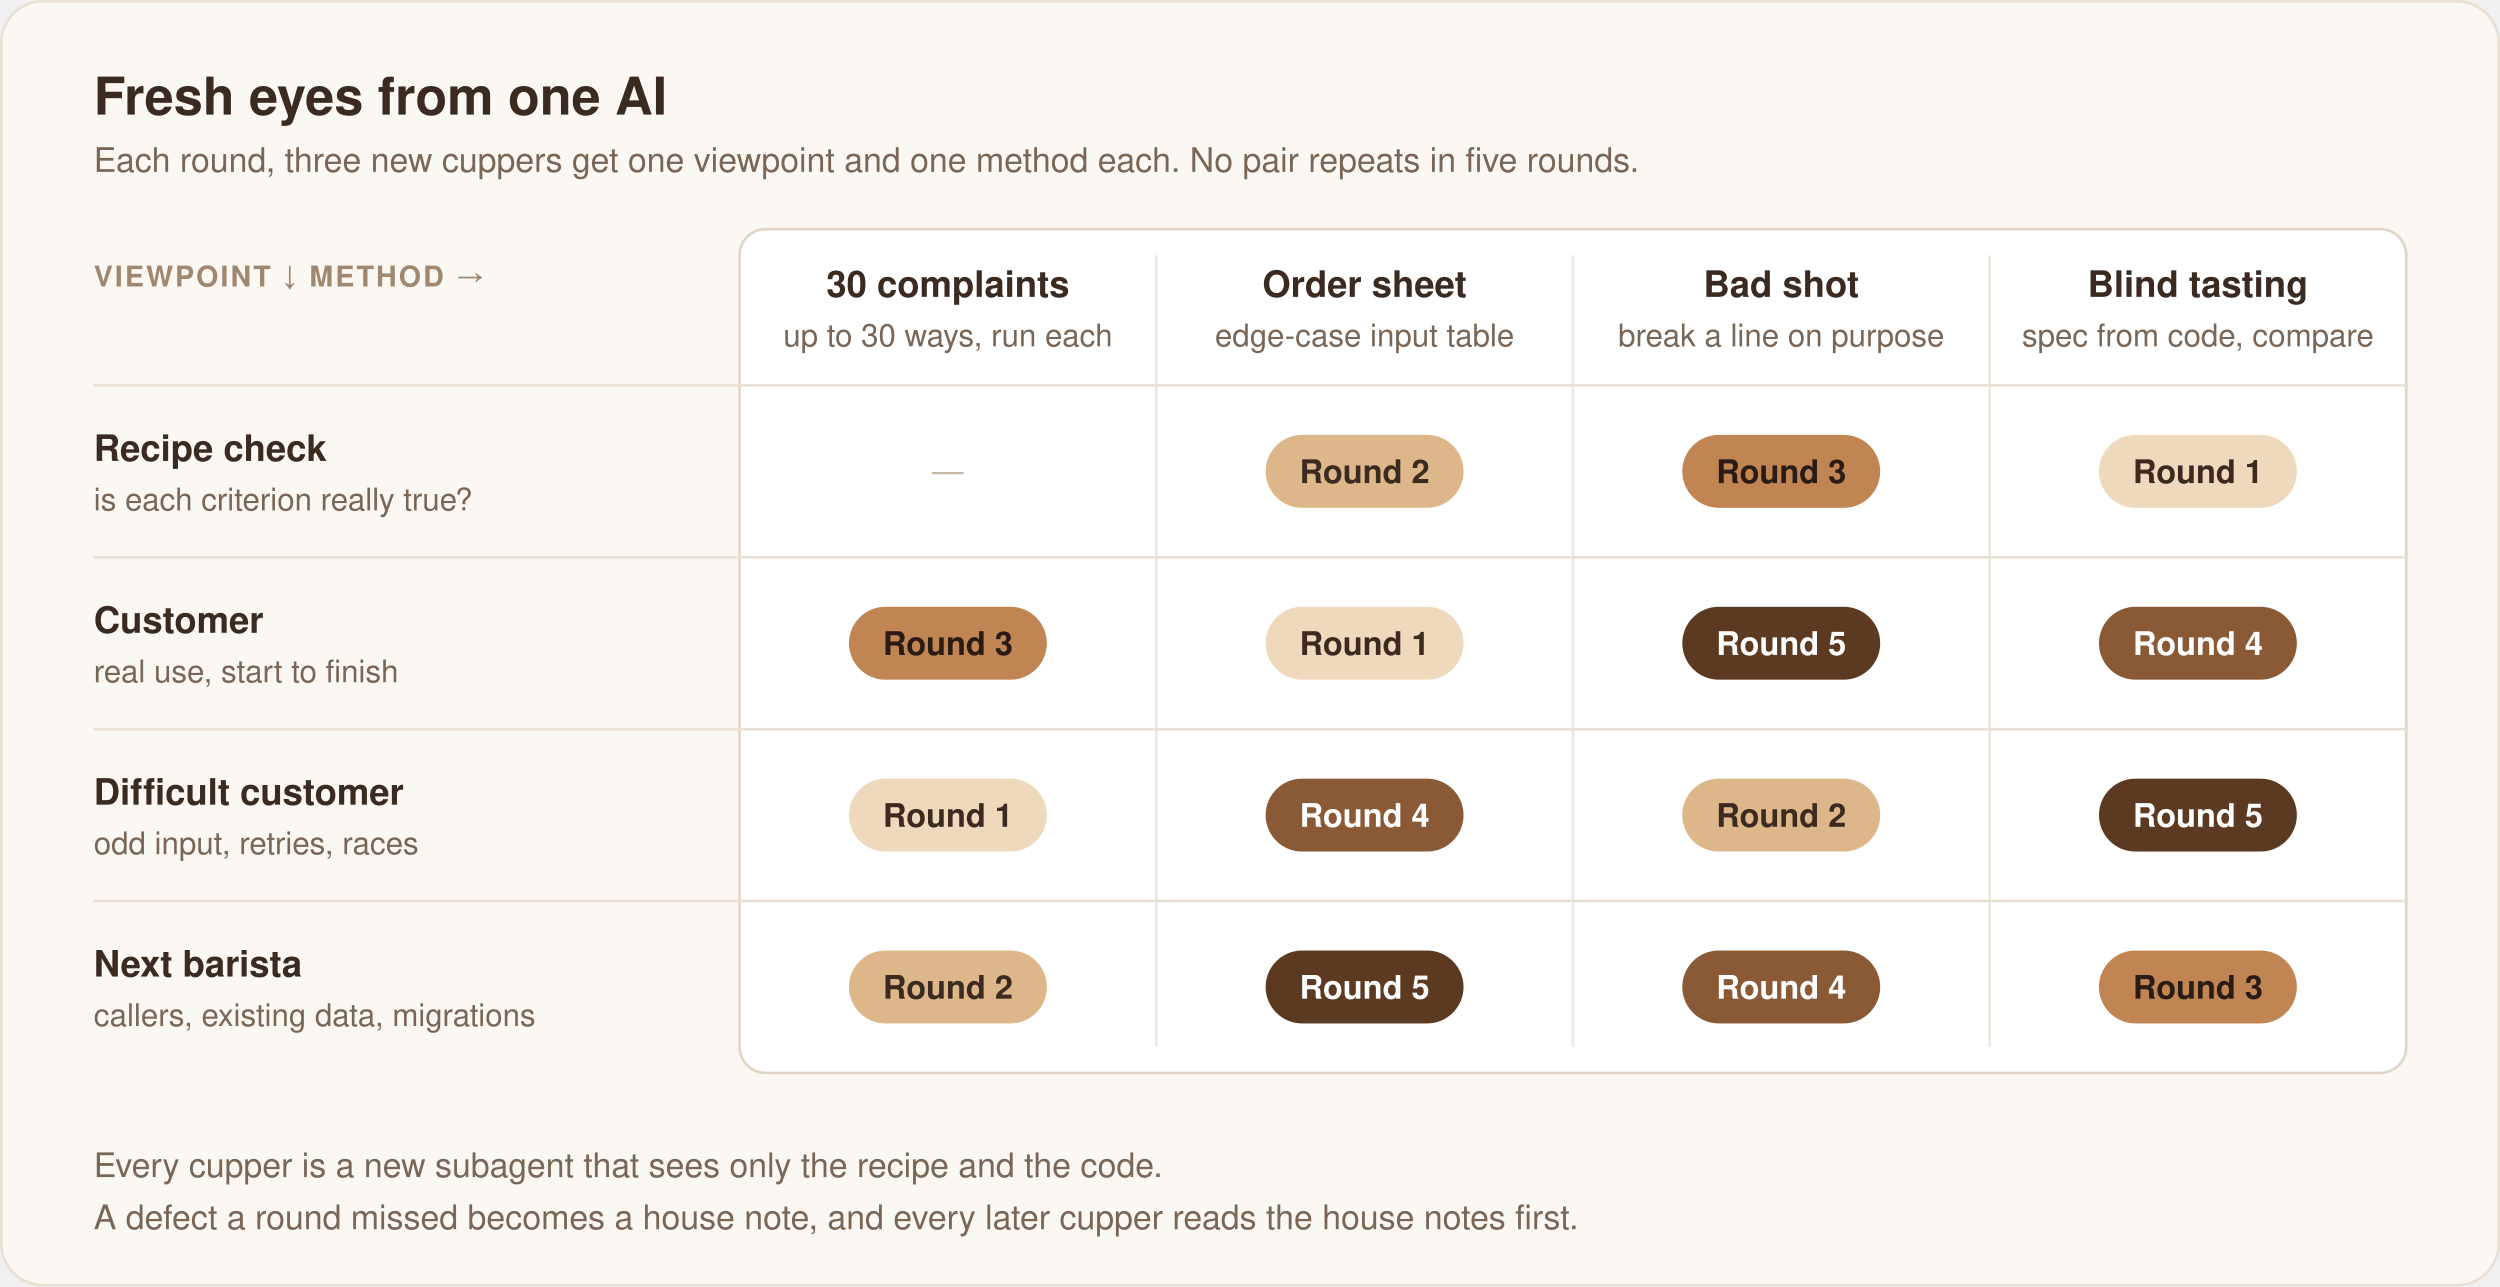
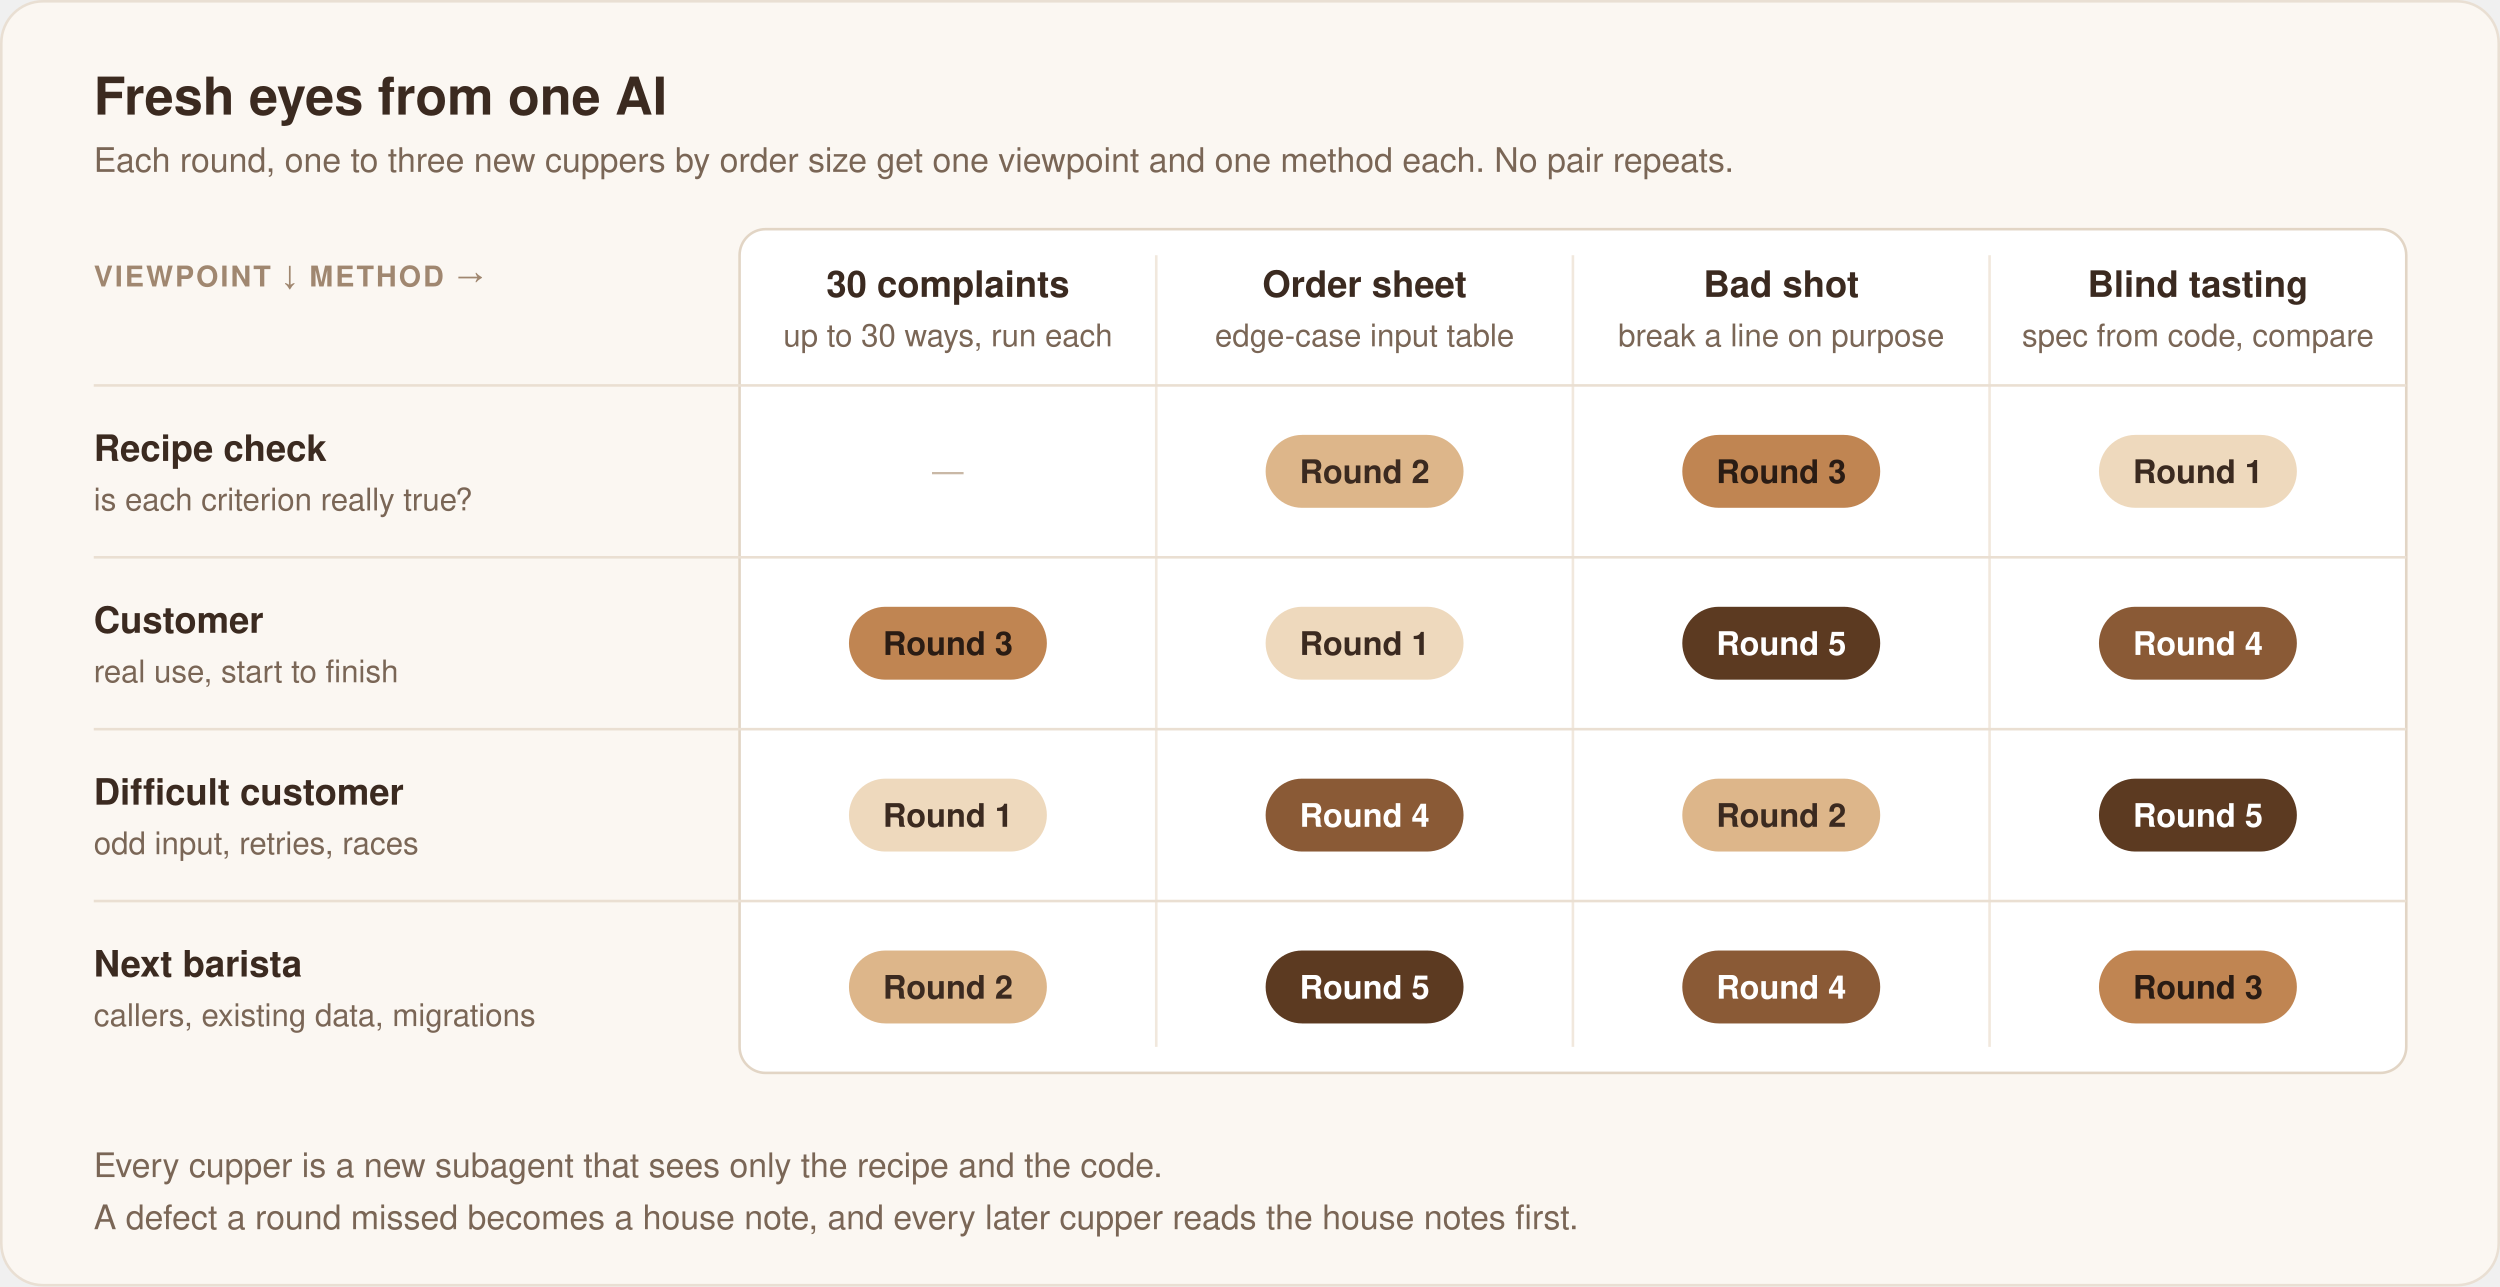
<svg xmlns="http://www.w3.org/2000/svg" width="960" height="494" viewBox="0 0 960 494" role="img" aria-labelledby="t d">
  <style>
    text { font-family: -apple-system, BlinkMacSystemFont, "Segoe UI", Helvetica, Arial, sans-serif; fill: #5B4636; }
    .h1 { font-size: 20px; font-weight: 700; fill: #3B2A20; }
    .sub { font-size: 13px; fill: #7A6656; }
    .name { font-size: 14px; font-weight: 700; fill: #3B2A20; }
    .small { font-size: 12px; fill: #7A6656; }
    .badge { font-size: 12.5px; font-weight: 700; }
    .axis { font-size: 11px; font-weight: 700; letter-spacing: 0.8px; fill: #A08770; }
  </style>
  <rect x="0.5" y="0.5" width="959" height="493" rx="16" fill="#FBF7F2" stroke="#E9DFD3" />
  <text x="36" y="44" class="h1">Fresh eyes from one AI</text>
-   <text x="36" y="66" class="sub">Each round, three new cuppers get one viewpoint and one method each. No pair repeats in five rounds.</text>
+   <text x="36" y="66" class="sub">Each round, one to three new cuppers by order size get one viewpoint and one method each. No pair repeats.</text>
  <rect x="284" y="88" width="640" height="324" rx="10" fill="#FFFFFF" stroke="#E2D5C5" />
  <text x="36" y="110" class="axis">VIEWPOINT ↓   METHOD →</text>
  <text x="364" y="114" class="name" text-anchor="middle">30 complaints</text>
  <text x="364" y="133" class="small" text-anchor="middle">up to 30 ways, run each</text>
  <text x="524" y="114" class="name" text-anchor="middle">Order sheet</text>
  <text x="524" y="133" class="small" text-anchor="middle">edge-case input table</text>
  <path d="M444 98V402" stroke="#F1E8DD" />
  <text x="684" y="114" class="name" text-anchor="middle">Bad shot</text>
  <text x="684" y="133" class="small" text-anchor="middle">break a line on purpose</text>
  <path d="M604 98V402" stroke="#F1E8DD" />
  <text x="844" y="114" class="name" text-anchor="middle">Blind tasting</text>
  <text x="844" y="133" class="small" text-anchor="middle">spec from code, compare</text>
  <path d="M764 98V402" stroke="#F1E8DD" />
  <path d="M36 148H924" stroke="#EADFD2" />
  <text x="36" y="177" class="name">Recipe check</text>
  <text x="36" y="196" class="small">is each criterion really true?</text>
  <text x="364" y="185" class="small" text-anchor="middle" style="fill:#C9B8A6">—</text>
  <rect x="486" y="167" width="76" height="28" rx="14" fill="#DDB68A" />
  <text x="524" y="185.5" class="badge" text-anchor="middle" style="fill:#3B2A20">Round 2</text>
  <rect x="646" y="167" width="76" height="28" rx="14" fill="#C08552" />
  <text x="684" y="185.5" class="badge" text-anchor="middle" style="fill:#2A1C14">Round 3</text>
  <rect x="806" y="167" width="76" height="28" rx="14" fill="#EED9BD" />
  <text x="844" y="185.5" class="badge" text-anchor="middle" style="fill:#3B2A20">Round 1</text>
  <path d="M36 214H924" stroke="#EADFD2" />
  <text x="36" y="243" class="name">Customer</text>
  <text x="36" y="262" class="small">real use, start to finish</text>
  <rect x="326" y="233" width="76" height="28" rx="14" fill="#C08552" />
  <text x="364" y="251.5" class="badge" text-anchor="middle" style="fill:#2A1C14">Round 3</text>
  <rect x="486" y="233" width="76" height="28" rx="14" fill="#EED9BD" />
  <text x="524" y="251.5" class="badge" text-anchor="middle" style="fill:#3B2A20">Round 1</text>
  <rect x="646" y="233" width="76" height="28" rx="14" fill="#5C3A21" />
  <text x="684" y="251.5" class="badge" text-anchor="middle" style="fill:#FFFFFF">Round 5</text>
  <rect x="806" y="233" width="76" height="28" rx="14" fill="#8A5A36" />
  <text x="844" y="251.5" class="badge" text-anchor="middle" style="fill:#FFFFFF">Round 4</text>
  <path d="M36 280H924" stroke="#EADFD2" />
  <text x="36" y="309" class="name">Difficult customer</text>
  <text x="36" y="328" class="small">odd input, retries, races</text>
  <rect x="326" y="299" width="76" height="28" rx="14" fill="#EED9BD" />
  <text x="364" y="317.5" class="badge" text-anchor="middle" style="fill:#3B2A20">Round 1</text>
  <rect x="486" y="299" width="76" height="28" rx="14" fill="#8A5A36" />
  <text x="524" y="317.5" class="badge" text-anchor="middle" style="fill:#FFFFFF">Round 4</text>
  <rect x="646" y="299" width="76" height="28" rx="14" fill="#DDB68A" />
  <text x="684" y="317.5" class="badge" text-anchor="middle" style="fill:#3B2A20">Round 2</text>
  <rect x="806" y="299" width="76" height="28" rx="14" fill="#5C3A21" />
  <text x="844" y="317.5" class="badge" text-anchor="middle" style="fill:#FFFFFF">Round 5</text>
  <path d="M36 346H924" stroke="#EADFD2" />
  <text x="36" y="375" class="name">Next barista</text>
  <text x="36" y="394" class="small">callers, existing data, migrations</text>
  <rect x="326" y="365" width="76" height="28" rx="14" fill="#DDB68A" />
  <text x="364" y="383.5" class="badge" text-anchor="middle" style="fill:#3B2A20">Round 2</text>
  <rect x="486" y="365" width="76" height="28" rx="14" fill="#5C3A21" />
  <text x="524" y="383.5" class="badge" text-anchor="middle" style="fill:#FFFFFF">Round 5</text>
  <rect x="646" y="365" width="76" height="28" rx="14" fill="#8A5A36" />
  <text x="684" y="383.5" class="badge" text-anchor="middle" style="fill:#FFFFFF">Round 4</text>
  <rect x="806" y="365" width="76" height="28" rx="14" fill="#C08552" />
  <text x="844" y="383.5" class="badge" text-anchor="middle" style="fill:#2A1C14">Round 3</text>
  <text x="36" y="452" class="sub">Every cupper is a new subagent that sees only the recipe and the code.</text>
  <text x="36" y="472" class="sub">A defect a round missed becomes a house note, and every later cupper reads the house notes first.</text>
</svg>
